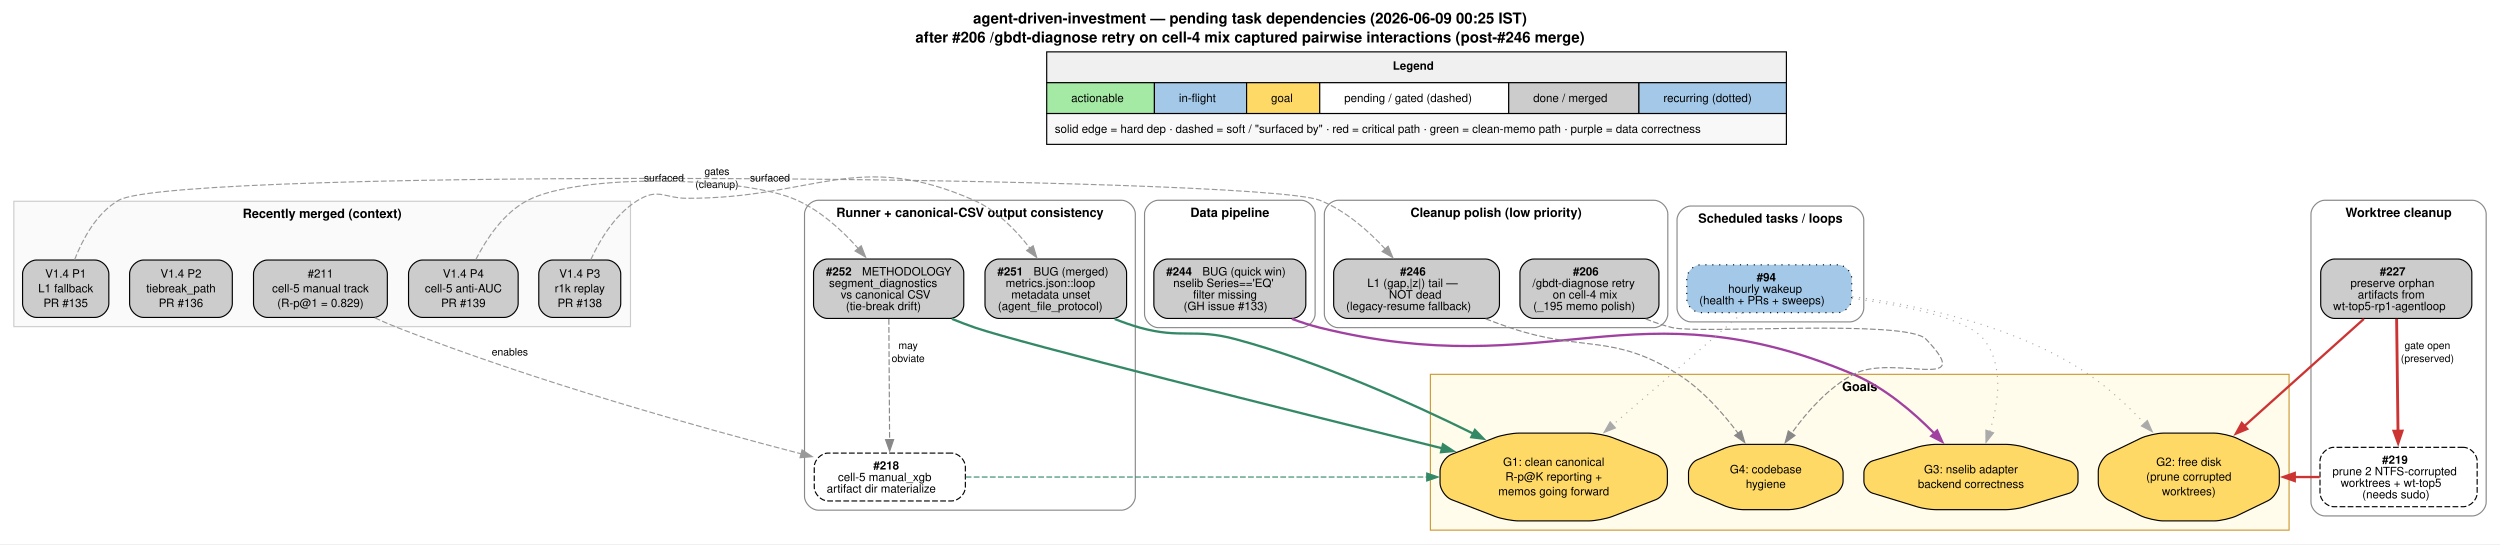
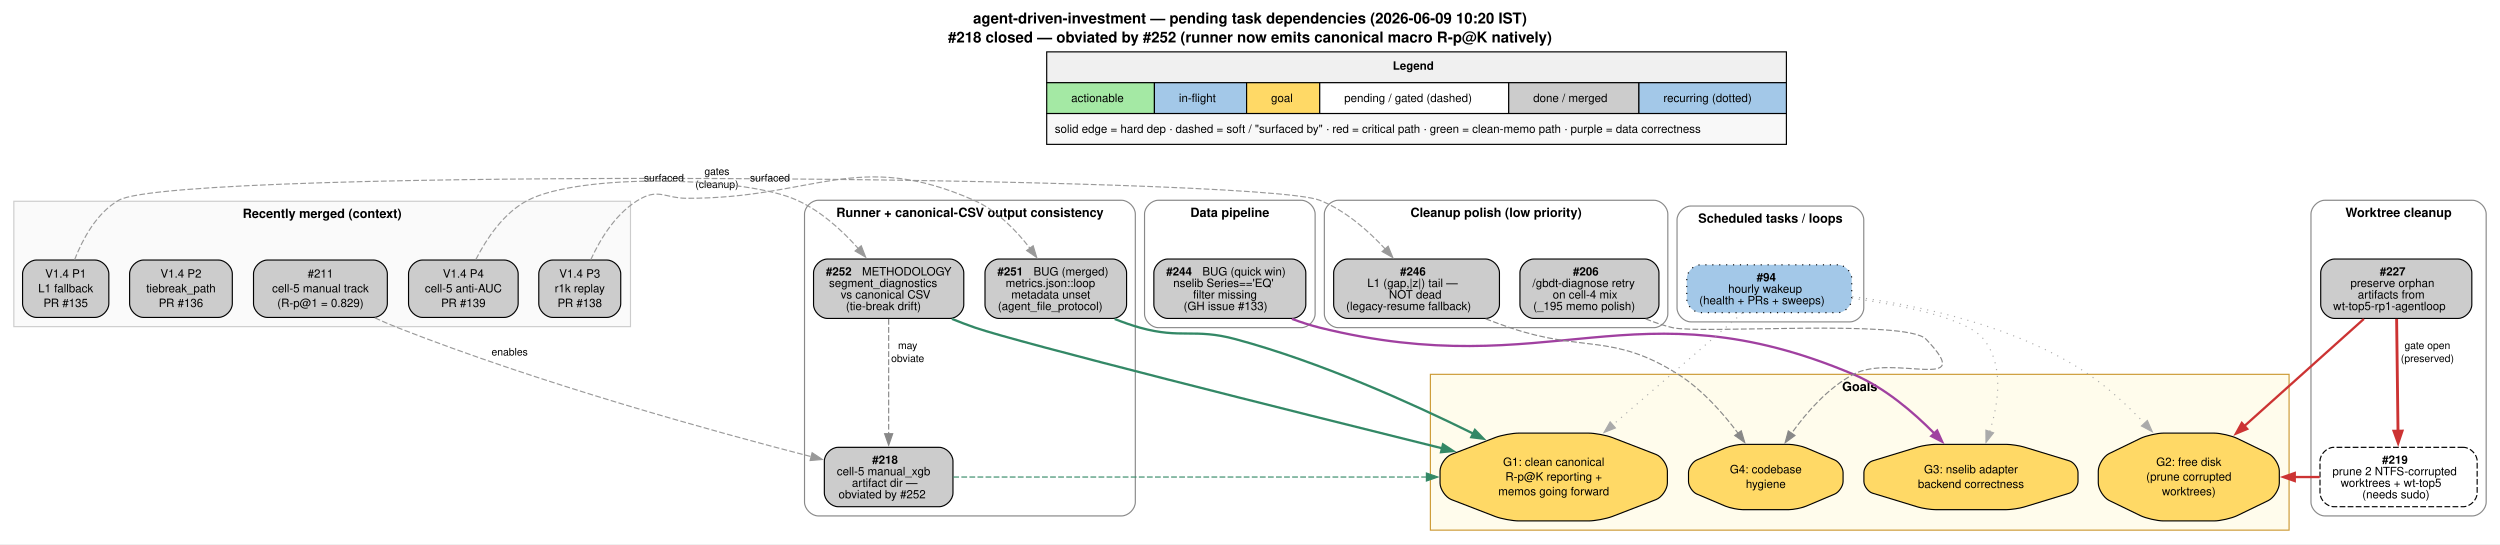
<svg xmlns="http://www.w3.org/2000/svg" width="2169pt" height="472pt" viewBox="0.00 0.00 2169.00 472.00">
  <g id="graph0" class="graph" transform="scale(1 1) rotate(0) translate(4 467.95)">
    <polygon fill="white" stroke="none" points="-4,4 -4,-467.95 2165,-467.95 2165,4 -4,4" />
-     <text xml:space="preserve" text-anchor="middle" x="1080.5" y="-447.6" font-family="Helvetica,sans-Serif" font-weight="bold" font-size="13.00">agent-driven-investment — pending task dependencies (2026-06-09 00:25 IST)</text>
-     <text xml:space="preserve" text-anchor="middle" x="1080.5" y="-431.1" font-family="Helvetica,sans-Serif" font-weight="bold" font-size="13.00">after #206 /gbdt-diagnose retry on cell-4 mix captured pairwise interactions (post-#246 merge)</text>
+     <text xml:space="preserve" text-anchor="middle" x="1080.5" y="-447.6" font-family="Helvetica,sans-Serif" font-weight="bold" font-size="13.00">agent-driven-investment — pending task dependencies (2026-06-09 10:20 IST)</text>
+     <text xml:space="preserve" text-anchor="middle" x="1080.5" y="-431.1" font-family="Helvetica,sans-Serif" font-weight="bold" font-size="13.00">#218 closed — obviated by #252 (runner now emits canonical macro R-p@K natively)</text>
    <g id="clust2" class="cluster">
      <polygon fill="#fafafa" stroke="#cccccc" points="8,-184.56 8,-293.33 543,-293.33 543,-184.56 8,-184.56" />
      <text xml:space="preserve" text-anchor="middle" x="275.5" y="-278.88" font-family="Helvetica,sans-Serif" font-weight="bold" font-size="11.00">Recently merged (context)</text>
    </g>
    <g id="clust3" class="cluster">
-       <path fill="white" stroke="#888888" d="M706,-25.33C706,-25.33 969,-25.33 969,-25.33 975,-25.33 981,-31.33 981,-37.33 981,-37.33 981,-282.2 981,-282.2 981,-288.2 975,-294.2 969,-294.2 969,-294.2 706,-294.2 706,-294.2 700,-294.2 694,-288.2 694,-282.2 694,-282.2 694,-37.33 694,-37.33 694,-31.33 700,-25.33 706,-25.33" />
+       <path fill="white" stroke="#888888" d="M706,-20.33C706,-20.33 969,-20.33 969,-20.33 975,-20.33 981,-26.33 981,-32.33 981,-32.33 981,-282.2 981,-282.2 981,-288.2 975,-294.2 969,-294.2 969,-294.2 706,-294.2 706,-294.2 700,-294.2 694,-288.2 694,-282.2 694,-282.2 694,-32.33 694,-32.33 694,-26.33 700,-20.33 706,-20.33" />
      <text xml:space="preserve" text-anchor="middle" x="837.5" y="-279.75" font-family="Helvetica,sans-Serif" font-weight="bold" font-size="11.00">Runner + canonical-CSV output consistency</text>
    </g>
    <g id="clust4" class="cluster">
      <path fill="white" stroke="#888888" d="M1001,-183.68C1001,-183.68 1125,-183.68 1125,-183.68 1131,-183.68 1137,-189.68 1137,-195.68 1137,-195.68 1137,-282.2 1137,-282.2 1137,-288.2 1131,-294.2 1125,-294.2 1125,-294.2 1001,-294.2 1001,-294.2 995,-294.2 989,-288.2 989,-282.2 989,-282.2 989,-195.68 989,-195.68 989,-189.68 995,-183.68 1001,-183.68" />
      <text xml:space="preserve" text-anchor="middle" x="1063" y="-279.75" font-family="Helvetica,sans-Serif" font-weight="bold" font-size="11.00">Data pipeline</text>
    </g>
    <g id="clust5" class="cluster">
      <path fill="white" stroke="#888888" d="M2013,-20.33C2013,-20.33 2141,-20.33 2141,-20.33 2147,-20.33 2153,-26.33 2153,-32.33 2153,-32.33 2153,-282.2 2153,-282.2 2153,-288.2 2147,-294.2 2141,-294.2 2141,-294.2 2013,-294.2 2013,-294.2 2007,-294.2 2001,-288.2 2001,-282.2 2001,-282.2 2001,-32.33 2001,-32.33 2001,-26.33 2007,-20.33 2013,-20.33" />
      <text xml:space="preserve" text-anchor="middle" x="2077" y="-279.75" font-family="Helvetica,sans-Serif" font-weight="bold" font-size="11.00">Worktree cleanup</text>
    </g>
    <g id="clust6" class="cluster">
      <path fill="white" stroke="#888888" d="M1157,-183.68C1157,-183.68 1431,-183.68 1431,-183.68 1437,-183.68 1443,-189.68 1443,-195.68 1443,-195.68 1443,-282.2 1443,-282.2 1443,-288.2 1437,-294.2 1431,-294.2 1431,-294.2 1157,-294.2 1157,-294.2 1151,-294.2 1145,-288.2 1145,-282.2 1145,-282.2 1145,-195.68 1145,-195.68 1145,-189.68 1151,-183.68 1157,-183.68" />
      <text xml:space="preserve" text-anchor="middle" x="1294" y="-279.75" font-family="Helvetica,sans-Serif" font-weight="bold" font-size="11.00">Cleanup polish (low priority)</text>
    </g>
    <g id="clust7" class="cluster">
      <path fill="white" stroke="#888888" d="M1463,-188.68C1463,-188.68 1601,-188.68 1601,-188.68 1607,-188.68 1613,-194.68 1613,-200.68 1613,-200.68 1613,-277.2 1613,-277.2 1613,-283.2 1607,-289.2 1601,-289.2 1601,-289.2 1463,-289.2 1463,-289.2 1457,-289.2 1451,-283.2 1451,-277.2 1451,-277.2 1451,-200.68 1451,-200.68 1451,-194.68 1457,-188.68 1463,-188.68" />
      <text xml:space="preserve" text-anchor="middle" x="1532" y="-274.75" font-family="Helvetica,sans-Serif" font-weight="bold" font-size="11.00">Scheduled tasks / loops</text>
    </g>
    <g id="clust8" class="cluster">
      <polygon fill="#fffcec" stroke="#cc9933" points="1237,-8 1237,-143.18 1982,-143.18 1982,-8 1237,-8" />
      <text xml:space="preserve" text-anchor="middle" x="1609.5" y="-128.73" font-family="Helvetica,sans-Serif" font-weight="bold" font-size="11.00">Goals</text>
    </g>
    <g id="node1" class="node">
      <path fill="lightgrey" stroke="none" d="M1533.88,-422.95C1533.88,-422.95 916.12,-422.95 916.12,-422.95 910.12,-422.95 904.12,-416.95 904.12,-410.95 904.12,-410.95 904.12,-354.7 904.12,-354.7 904.12,-348.7 910.12,-342.7 916.12,-342.7 916.12,-342.7 1533.88,-342.7 1533.88,-342.7 1539.88,-342.7 1545.88,-348.7 1545.88,-354.7 1545.88,-354.7 1545.88,-410.95 1545.88,-410.95 1545.88,-416.95 1539.88,-422.95 1533.88,-422.95" />
      <polygon fill="#f0f0f0" stroke="none" points="904.12,-396.2 904.12,-422.95 1545.88,-422.95 1545.88,-396.2 904.12,-396.2" />
      <polygon fill="none" stroke="black" points="904.12,-396.2 904.12,-422.95 1545.88,-422.95 1545.88,-396.2 904.12,-396.2" />
      <text xml:space="preserve" text-anchor="start" x="1204.38" y="-407.45" font-family="Helvetica,sans-Serif" font-weight="bold" font-size="10.00">Legend</text>
      <polygon fill="#a4e9a4" stroke="none" points="904.12,-369.45 904.12,-396.2 997.58,-396.2 997.58,-369.45 904.12,-369.45" />
      <polygon fill="none" stroke="black" points="904.12,-369.45 904.12,-396.2 997.58,-396.2 997.58,-369.45 904.12,-369.45" />
      <text xml:space="preserve" text-anchor="start" x="925.35" y="-379.45" font-family="Helvetica,sans-Serif" font-size="10.00">actionable</text>
      <polygon fill="#a3c8e8" stroke="none" points="997.58,-369.45 997.58,-396.2 1077.54,-396.2 1077.54,-369.45 997.58,-369.45" />
      <polygon fill="none" stroke="black" points="997.58,-369.45 997.58,-396.2 1077.54,-396.2 1077.54,-369.45 997.58,-369.45" />
      <text xml:space="preserve" text-anchor="start" x="1018.81" y="-379.45" font-family="Helvetica,sans-Serif" font-size="10.00">in-flight</text>
      <polygon fill="#ffd966" stroke="none" points="1077.54,-369.45 1077.54,-396.2 1141,-396.2 1141,-369.45 1077.54,-369.45" />
      <polygon fill="none" stroke="black" points="1077.54,-369.45 1077.54,-396.2 1141,-396.2 1141,-369.45 1077.54,-369.45" />
      <text xml:space="preserve" text-anchor="start" x="1098.77" y="-379.45" font-family="Helvetica,sans-Serif" font-size="10.00">goal</text>
      <polygon fill="#ffffff" stroke="none" points="1141,-369.45 1141,-396.2 1304.96,-396.2 1304.96,-369.45 1141,-369.45" />
      <polygon fill="none" stroke="black" points="1141,-369.45 1141,-396.2 1304.96,-396.2 1304.96,-369.45 1141,-369.45" />
      <text xml:space="preserve" text-anchor="start" x="1162.23" y="-379.45" font-family="Helvetica,sans-Serif" font-size="10.00">pending / gated (dashed)</text>
      <polygon fill="#cccccc" stroke="none" points="1304.96,-369.45 1304.96,-396.2 1417.92,-396.2 1417.92,-369.45 1304.96,-369.45" />
      <polygon fill="none" stroke="black" points="1304.96,-369.45 1304.96,-396.2 1417.92,-396.2 1417.92,-369.45 1304.96,-369.45" />
      <text xml:space="preserve" text-anchor="start" x="1326.19" y="-379.45" font-family="Helvetica,sans-Serif" font-size="10.00">done / merged</text>
      <polygon fill="#a3c8e8" stroke="none" points="1417.92,-369.45 1417.92,-396.2 1545.88,-396.2 1545.88,-369.45 1417.92,-369.45" />
      <polygon fill="none" stroke="black" points="1417.92,-369.45 1417.92,-396.2 1545.88,-396.2 1545.88,-369.45 1417.92,-369.45" />
      <text xml:space="preserve" text-anchor="start" x="1439.15" y="-379.45" font-family="Helvetica,sans-Serif" font-size="10.00">recurring (dotted)</text>
      <polygon fill="#f8f8f8" stroke="none" points="904.12,-342.7 904.12,-369.45 1545.88,-369.45 1545.88,-342.7 904.12,-342.7" />
      <polygon fill="none" stroke="black" points="904.12,-342.7 904.12,-369.45 1545.88,-369.45 1545.88,-342.7 904.12,-342.7" />
      <text xml:space="preserve" text-anchor="start" x="911.12" y="-352.7" font-family="Helvetica,sans-Serif" font-size="10.00">solid edge = hard dep · dashed = soft / "surfaced by" · red = critical path · green = clean-memo path · purple = data correctness</text>
    </g>
    <g id="node2" class="node">
      <path fill="#cccccc" stroke="black" d="M78.42,-242.33C78.42,-242.33 27.58,-242.33 27.58,-242.33 21.58,-242.33 15.58,-236.33 15.58,-230.33 15.58,-230.33 15.58,-204.56 15.58,-204.56 15.58,-198.56 21.58,-192.56 27.58,-192.56 27.58,-192.56 78.42,-192.56 78.42,-192.56 84.42,-192.56 90.42,-198.56 90.42,-204.56 90.42,-204.56 90.42,-230.33 90.42,-230.33 90.42,-236.33 84.42,-242.33 78.42,-242.33" />
      <text xml:space="preserve" text-anchor="middle" x="53" y="-227.07" font-family="Helvetica,sans-Serif" font-size="10.00">V1.4 P1</text>
      <text xml:space="preserve" text-anchor="middle" x="53" y="-214.32" font-family="Helvetica,sans-Serif" font-size="10.00">L1 fallback</text>
      <text xml:space="preserve" text-anchor="middle" x="53" y="-201.57" font-family="Helvetica,sans-Serif" font-size="10.00">PR #135</text>
    </g>
    <g id="node7" class="node">
      <path fill="#cccccc" stroke="black" d="M961.42,-243.2C961.42,-243.2 862.58,-243.2 862.58,-243.2 856.58,-243.2 850.58,-237.2 850.58,-231.2 850.58,-231.2 850.58,-203.68 850.58,-203.68 850.58,-197.68 856.58,-191.68 862.58,-191.68 862.58,-191.68 961.42,-191.68 961.42,-191.68 967.42,-191.68 973.42,-197.68 973.42,-203.68 973.42,-203.68 973.42,-231.2 973.42,-231.2 973.42,-237.2 967.42,-243.2 961.42,-243.2" />
      <text xml:space="preserve" text-anchor="start" x="861.38" y="-228.94" font-family="Helvetica,sans-Serif" font-weight="bold" font-size="10.00">#251</text>
      <text xml:space="preserve" text-anchor="start" x="889.88" y="-228.94" font-family="Helvetica,sans-Serif" font-size="10.00"> BUG (merged)</text>
      <text xml:space="preserve" text-anchor="start" x="868.5" y="-218.94" font-family="Helvetica,sans-Serif" font-size="10.00">metrics.json::loop</text>
      <text xml:space="preserve" text-anchor="start" x="873.38" y="-208.94" font-family="Helvetica,sans-Serif" font-size="10.00">metadata unset</text>
      <text xml:space="preserve" text-anchor="start" x="861.75" y="-198.94" font-family="Helvetica,sans-Serif" font-size="10.00">(agent_file_protocol)</text>
    </g>
    <g id="node10" class="node">
      <path fill="#cccccc" stroke="black" d="M1116.92,-243.2C1116.92,-243.2 1009.08,-243.2 1009.08,-243.2 1003.08,-243.2 997.08,-237.2 997.08,-231.2 997.08,-231.2 997.08,-203.68 997.08,-203.68 997.08,-197.68 1003.08,-191.68 1009.08,-191.68 1009.08,-191.68 1116.92,-191.68 1116.92,-191.68 1122.92,-191.68 1128.92,-197.68 1128.92,-203.68 1128.92,-203.68 1128.92,-231.2 1128.92,-231.2 1128.92,-237.2 1122.92,-243.2 1116.92,-243.2" />
      <text xml:space="preserve" text-anchor="start" x="1007.88" y="-228.94" font-family="Helvetica,sans-Serif" font-weight="bold" font-size="10.00">#244</text>
      <text xml:space="preserve" text-anchor="start" x="1036.38" y="-228.94" font-family="Helvetica,sans-Serif" font-size="10.00"> BUG (quick win)</text>
      <text xml:space="preserve" text-anchor="start" x="1013.88" y="-218.94" font-family="Helvetica,sans-Serif" font-size="10.00">nselib Series=='EQ'</text>
      <text xml:space="preserve" text-anchor="start" x="1031.12" y="-208.94" font-family="Helvetica,sans-Serif" font-size="10.00">filter missing</text>
      <text xml:space="preserve" text-anchor="start" x="1022.88" y="-198.94" font-family="Helvetica,sans-Serif" font-size="10.00">(GH issue #133)</text>
    </g>
    <g id="node11" class="node">
      <path fill="#cccccc" stroke="black" d="M2128.55,-243.2C2128.55,-243.2 2021.45,-243.2 2021.45,-243.2 2015.45,-243.2 2009.45,-237.2 2009.45,-231.2 2009.45,-231.2 2009.45,-203.68 2009.45,-203.68 2009.45,-197.68 2015.45,-191.68 2021.45,-191.68 2021.45,-191.68 2128.55,-191.68 2128.55,-191.68 2134.55,-191.68 2140.55,-197.68 2140.55,-203.68 2140.55,-203.68 2140.55,-231.2 2140.55,-231.2 2140.55,-237.2 2134.55,-243.2 2128.55,-243.2" />
      <text xml:space="preserve" text-anchor="start" x="2060.75" y="-228.94" font-family="Helvetica,sans-Serif" font-weight="bold" font-size="10.00">#227</text>
      <text xml:space="preserve" text-anchor="start" x="2035.25" y="-218.94" font-family="Helvetica,sans-Serif" font-size="10.00">preserve orphan</text>
      <text xml:space="preserve" text-anchor="start" x="2041.62" y="-208.94" font-family="Helvetica,sans-Serif" font-size="10.00">artifacts from</text>
      <text xml:space="preserve" text-anchor="start" x="2020.25" y="-198.94" font-family="Helvetica,sans-Serif" font-size="10.00">wt-top5-rp1-agentloop</text>
    </g>
    <g id="node13" class="node">
      <path fill="#cccccc" stroke="black" d="M1284.92,-243.2C1284.92,-243.2 1165.08,-243.2 1165.08,-243.2 1159.08,-243.2 1153.08,-237.2 1153.08,-231.2 1153.08,-231.2 1153.08,-203.68 1153.08,-203.68 1153.08,-197.68 1159.08,-191.68 1165.08,-191.68 1165.08,-191.68 1284.92,-191.68 1284.92,-191.68 1290.92,-191.68 1296.92,-197.68 1296.92,-203.68 1296.92,-203.68 1296.92,-231.2 1296.92,-231.2 1296.92,-237.2 1290.92,-243.2 1284.92,-243.2" />
      <text xml:space="preserve" text-anchor="start" x="1210.75" y="-228.94" font-family="Helvetica,sans-Serif" font-weight="bold" font-size="10.00">#246</text>
      <text xml:space="preserve" text-anchor="start" x="1182.25" y="-218.94" font-family="Helvetica,sans-Serif" font-size="10.00">L1 (gap,|z|) tail —</text>
      <text xml:space="preserve" text-anchor="start" x="1201" y="-208.94" font-family="Helvetica,sans-Serif" font-size="10.00">NOT dead</text>
      <text xml:space="preserve" text-anchor="start" x="1163.88" y="-198.94" font-family="Helvetica,sans-Serif" font-size="10.00">(legacy-resume fallback)</text>
    </g>
    <g id="node15" class="node">
      <path fill="#a3c8e8" stroke="black" stroke-dasharray="1,5" d="M1590.55,-238.2C1590.55,-238.2 1471.45,-238.2 1471.45,-238.2 1465.45,-238.2 1459.45,-232.2 1459.45,-226.2 1459.45,-226.2 1459.45,-208.68 1459.45,-208.68 1459.45,-202.68 1465.45,-196.68 1471.45,-196.68 1471.45,-196.68 1590.55,-196.68 1590.55,-196.68 1596.55,-196.68 1602.55,-202.68 1602.55,-208.68 1602.55,-208.68 1602.55,-226.2 1602.55,-226.2 1602.55,-232.2 1596.55,-238.2 1590.55,-238.2" />
      <text xml:space="preserve" text-anchor="start" x="1520.12" y="-223.94" font-family="Helvetica,sans-Serif" font-weight="bold" font-size="10.00">#94</text>
      <text xml:space="preserve" text-anchor="start" x="1495.38" y="-213.94" font-family="Helvetica,sans-Serif" font-size="10.00">hourly wakeup</text>
      <text xml:space="preserve" text-anchor="start" x="1470.25" y="-203.94" font-family="Helvetica,sans-Serif" font-size="10.00">(health + PRs + sweeps)</text>
    </g>
    <g id="node16" class="node">
      <path fill="#ffd966" stroke="black" d="M1442.62,-48.83C1442.62,-48.83 1442.62,-59.35 1442.62,-59.35 1442.62,-64.61 1437.71,-71.77 1432.81,-73.66 1432.81,-73.66 1394.66,-88.39 1394.66,-88.39 1389.75,-90.29 1379.59,-92.18 1374.33,-92.18 1374.33,-92.18 1313.67,-92.18 1313.67,-92.18 1308.41,-92.18 1298.25,-90.29 1293.34,-88.39 1293.34,-88.39 1255.19,-73.66 1255.19,-73.66 1250.29,-71.77 1245.38,-64.61 1245.38,-59.35 1245.38,-59.35 1245.38,-48.83 1245.38,-48.83 1245.38,-43.57 1250.29,-36.42 1255.19,-34.52 1255.19,-34.52 1293.34,-19.79 1293.34,-19.79 1298.25,-17.9 1308.41,-16 1313.67,-16 1313.67,-16 1374.33,-16 1374.33,-16 1379.59,-16 1389.75,-17.9 1394.66,-19.79 1394.66,-19.79 1432.81,-34.52 1432.81,-34.52 1437.71,-36.42 1442.62,-43.57 1442.62,-48.83" />
      <text xml:space="preserve" text-anchor="middle" x="1344" y="-63.72" font-family="Helvetica,sans-Serif" font-size="10.00">G1: clean canonical</text>
      <text xml:space="preserve" text-anchor="middle" x="1344" y="-50.97" font-family="Helvetica,sans-Serif" font-size="10.00">R-p@K reporting +</text>
      <text xml:space="preserve" text-anchor="middle" x="1344" y="-38.22" font-family="Helvetica,sans-Serif" font-size="10.00">memos going forward</text>
    </g>
    <g id="edge10" class="edge">
      <path fill="none" stroke="#999999" stroke-dasharray="5,2" d="M60.72,-242.62C67.65,-260.46 79.75,-283.11 99,-294.2 149.16,-323.11 1087.19,-315.54 1141,-294.2 1163.21,-285.4 1183.18,-267.79 1198.07,-251.65" />
      <polygon fill="#999999" stroke="#999999" points="1200.36,-254.34 1204.37,-244.53 1195.12,-249.7 1200.36,-254.34" />
      <text xml:space="preserve" text-anchor="middle" x="618" y="-316.15" font-family="Helvetica,sans-Serif" font-size="9.00">gates</text>
      <text xml:space="preserve" text-anchor="middle" x="618" y="-304.9" font-family="Helvetica,sans-Serif" font-size="9.00">(cleanup)</text>
    </g>
    <g id="node3" class="node">
      <path fill="#cccccc" stroke="black" d="M185.55,-242.33C185.55,-242.33 120.45,-242.33 120.45,-242.33 114.45,-242.33 108.45,-236.33 108.45,-230.33 108.45,-230.33 108.45,-204.56 108.45,-204.56 108.45,-198.56 114.45,-192.56 120.45,-192.56 120.45,-192.56 185.55,-192.56 185.55,-192.56 191.55,-192.56 197.55,-198.56 197.55,-204.56 197.55,-204.56 197.55,-230.33 197.55,-230.33 197.55,-236.33 191.55,-242.33 185.55,-242.33" />
      <text xml:space="preserve" text-anchor="middle" x="153" y="-227.07" font-family="Helvetica,sans-Serif" font-size="10.00">V1.4 P2</text>
      <text xml:space="preserve" text-anchor="middle" x="153" y="-214.32" font-family="Helvetica,sans-Serif" font-size="10.00">tiebreak_path</text>
      <text xml:space="preserve" text-anchor="middle" x="153" y="-201.57" font-family="Helvetica,sans-Serif" font-size="10.00">PR #136</text>
    </g>
    <g id="node4" class="node">
      <path fill="#cccccc" stroke="black" d="M522.55,-242.33C522.55,-242.33 475.45,-242.33 475.45,-242.33 469.45,-242.33 463.45,-236.33 463.45,-230.33 463.45,-230.33 463.45,-204.56 463.45,-204.56 463.45,-198.56 469.45,-192.56 475.45,-192.56 475.45,-192.56 522.55,-192.56 522.55,-192.56 528.55,-192.56 534.55,-198.56 534.55,-204.56 534.55,-204.56 534.55,-230.33 534.55,-230.33 534.55,-236.33 528.55,-242.33 522.55,-242.33" />
      <text xml:space="preserve" text-anchor="middle" x="499" y="-227.07" font-family="Helvetica,sans-Serif" font-size="10.00">V1.4 P3</text>
      <text xml:space="preserve" text-anchor="middle" x="499" y="-214.32" font-family="Helvetica,sans-Serif" font-size="10.00">r1k replay</text>
      <text xml:space="preserve" text-anchor="middle" x="499" y="-201.57" font-family="Helvetica,sans-Serif" font-size="10.00">PR #138</text>
    </g>
    <g id="edge8" class="edge">
      <path fill="none" stroke="#999999" stroke-dasharray="5,2" d="M508.53,-242.61C517.01,-261.05 531.36,-284.74 552.5,-295.91 567.82,-304.01 574.17,-295.97 591.5,-295.91 702.39,-295.53 739.55,-338.98 841,-294.2 860.71,-285.5 877.41,-268.37 889.65,-252.49" />
      <polygon fill="#999999" stroke="#999999" points="892.36,-254.72 895.44,-244.58 886.71,-250.59 892.36,-254.72" />
      <text xml:space="preserve" text-anchor="middle" x="572" y="-310.53" font-family="Helvetica,sans-Serif" font-size="9.00">surfaced</text>
    </g>
    <g id="node5" class="node">
      <path fill="#cccccc" stroke="black" d="M433.55,-242.33C433.55,-242.33 362.45,-242.33 362.45,-242.33 356.45,-242.33 350.45,-236.33 350.45,-230.33 350.45,-230.33 350.45,-204.56 350.45,-204.56 350.45,-198.56 356.45,-192.56 362.45,-192.56 362.45,-192.56 433.55,-192.56 433.55,-192.56 439.55,-192.56 445.55,-198.56 445.55,-204.56 445.55,-204.56 445.55,-230.33 445.55,-230.33 445.55,-236.33 439.55,-242.33 433.55,-242.33" />
      <text xml:space="preserve" text-anchor="middle" x="398" y="-227.07" font-family="Helvetica,sans-Serif" font-size="10.00">V1.4 P4</text>
      <text xml:space="preserve" text-anchor="middle" x="398" y="-214.32" font-family="Helvetica,sans-Serif" font-size="10.00">cell-5 anti-AUC</text>
      <text xml:space="preserve" text-anchor="middle" x="398" y="-201.57" font-family="Helvetica,sans-Serif" font-size="10.00">PR #139</text>
    </g>
    <g id="node8" class="node">
      <path fill="#cccccc" stroke="black" d="M820.17,-243.2C820.17,-243.2 713.83,-243.2 713.83,-243.2 707.83,-243.2 701.83,-237.2 701.83,-231.2 701.83,-231.2 701.83,-203.68 701.83,-203.68 701.83,-197.68 707.83,-191.68 713.83,-191.68 713.83,-191.68 820.17,-191.68 820.17,-191.68 826.17,-191.68 832.17,-197.68 832.17,-203.68 832.17,-203.68 832.17,-231.2 832.17,-231.2 832.17,-237.2 826.17,-243.2 820.17,-243.2" />
      <text xml:space="preserve" text-anchor="start" x="712.62" y="-228.94" font-family="Helvetica,sans-Serif" font-weight="bold" font-size="10.00">#252</text>
      <text xml:space="preserve" text-anchor="start" x="741.12" y="-228.94" font-family="Helvetica,sans-Serif" font-size="10.00"> METHODOLOGY</text>
      <text xml:space="preserve" text-anchor="start" x="715.25" y="-218.94" font-family="Helvetica,sans-Serif" font-size="10.00">segment_diagnostics</text>
      <text xml:space="preserve" text-anchor="start" x="725.38" y="-208.94" font-family="Helvetica,sans-Serif" font-size="10.00">vs canonical CSV</text>
      <text xml:space="preserve" text-anchor="start" x="729.88" y="-198.94" font-family="Helvetica,sans-Serif" font-size="10.00">(tie-break drift)</text>
    </g>
    <g id="edge9" class="edge">
      <path fill="none" stroke="#999999" stroke-dasharray="5,2" d="M408.84,-242.81C418,-260.73 433.02,-283.42 454,-294.2 499.36,-317.52 636.08,-314.69 683.5,-295.91 706.02,-286.99 726.01,-268.8 740.78,-252.18" />
      <polygon fill="#999999" stroke="#999999" points="743.21,-254.72 747.03,-244.84 737.88,-250.18 743.21,-254.72" />
      <text xml:space="preserve" text-anchor="middle" x="664" y="-310.53" font-family="Helvetica,sans-Serif" font-size="9.00">surfaced</text>
    </g>
    <g id="node6" class="node">
      <path fill="#cccccc" stroke="black" d="M320.05,-242.33C320.05,-242.33 227.95,-242.33 227.95,-242.33 221.95,-242.33 215.95,-236.33 215.95,-230.33 215.95,-230.33 215.95,-204.56 215.95,-204.56 215.95,-198.56 221.95,-192.56 227.95,-192.56 227.95,-192.56 320.05,-192.56 320.05,-192.56 326.05,-192.56 332.05,-198.56 332.05,-204.56 332.05,-204.56 332.05,-230.33 332.05,-230.33 332.05,-236.33 326.05,-242.33 320.05,-242.33" />
      <text xml:space="preserve" text-anchor="middle" x="274" y="-227.07" font-family="Helvetica,sans-Serif" font-size="10.00">#211</text>
      <text xml:space="preserve" text-anchor="middle" x="274" y="-214.32" font-family="Helvetica,sans-Serif" font-size="10.00">cell-5 manual track</text>
      <text xml:space="preserve" text-anchor="middle" x="274" y="-201.57" font-family="Helvetica,sans-Serif" font-size="10.00">(R-p@1 = 0.829)</text>
    </g>
    <g id="node9" class="node">
-       <path fill="#ffffff" stroke="black" stroke-dasharray="5,2" d="M821.55,-74.85C821.55,-74.85 714.45,-74.85 714.45,-74.85 708.45,-74.85 702.45,-68.85 702.45,-62.85 702.45,-62.85 702.45,-45.33 702.45,-45.33 702.45,-39.33 708.45,-33.33 714.45,-33.33 714.45,-33.33 821.55,-33.33 821.55,-33.33 827.55,-33.33 833.55,-39.33 833.55,-45.33 833.55,-45.33 833.55,-62.85 833.55,-62.85 833.55,-68.85 827.55,-74.85 821.55,-74.85" />
-       <text xml:space="preserve" text-anchor="start" x="753.75" y="-60.59" font-family="Helvetica,sans-Serif" font-weight="bold" font-size="10.00">#218</text>
-       <text xml:space="preserve" text-anchor="start" x="723" y="-50.59" font-family="Helvetica,sans-Serif" font-size="10.00">cell-5 manual_xgb</text>
-       <text xml:space="preserve" text-anchor="start" x="713.25" y="-40.59" font-family="Helvetica,sans-Serif" font-size="10.00">artifact dir materialize</text>
+       <path fill="#cccccc" stroke="black" d="M810.8,-79.85C810.8,-79.85 723.2,-79.85 723.2,-79.85 717.2,-79.85 711.2,-73.85 711.2,-67.85 711.2,-67.85 711.2,-40.33 711.2,-40.33 711.2,-34.33 717.2,-28.33 723.2,-28.33 723.2,-28.33 810.8,-28.33 810.8,-28.33 816.8,-28.33 822.8,-34.33 822.8,-40.33 822.8,-40.33 822.8,-67.85 822.8,-67.85 822.8,-73.85 816.8,-79.85 810.8,-79.85" />
+       <text xml:space="preserve" text-anchor="start" x="752.75" y="-65.59" font-family="Helvetica,sans-Serif" font-weight="bold" font-size="10.00">#218</text>
+       <text xml:space="preserve" text-anchor="start" x="722" y="-55.59" font-family="Helvetica,sans-Serif" font-size="10.00">cell-5 manual_xgb</text>
+       <text xml:space="preserve" text-anchor="start" x="735.12" y="-45.59" font-family="Helvetica,sans-Serif" font-size="10.00">artifact dir —</text>
+       <text xml:space="preserve" text-anchor="start" x="723.5" y="-35.59" font-family="Helvetica,sans-Serif" font-size="10.00">obviated by #252</text>
    </g>
    <g id="edge11" class="edge">
-       <path fill="none" stroke="#999999" stroke-dasharray="5,2" d="M321.16,-192.21C327.75,-189.17 334.49,-186.24 341,-183.68 460.63,-136.78 604.63,-96.64 691.11,-74.21" />
-       <polygon fill="#999999" stroke="#999999" points="691.87,-77.63 700.68,-71.75 690.12,-70.85 691.87,-77.63" />
-       <text xml:space="preserve" text-anchor="middle" x="438.33" y="-159.51" font-family="Helvetica,sans-Serif" font-size="9.00">enables</text>
+       <path fill="none" stroke="#999999" stroke-dasharray="5,2" d="M321.16,-192.21C327.75,-189.17 334.49,-186.24 341,-183.68 464.88,-135.07 614.94,-93.65 699.85,-71.76" />
+       <polygon fill="#999999" stroke="#999999" points="700.6,-75.18 709.42,-69.31 698.86,-68.4 700.6,-75.18" />
+       <text xml:space="preserve" text-anchor="middle" x="438.15" y="-159.51" font-family="Helvetica,sans-Serif" font-size="9.00">enables</text>
    </g>
    <g id="edge14" class="edge">
      <path fill="none" stroke="#338866" stroke-width="2" d="M963.13,-191.19C970.35,-188.31 977.77,-185.69 985,-183.68 1020.8,-173.74 1032.12,-183.34 1068,-173.68 1140.84,-154.08 1219.48,-118.78 1274.11,-91.77" />
      <polygon fill="#338866" stroke="#338866" stroke-width="2" points="1275.64,-94.91 1283.02,-87.31 1272.51,-88.65 1275.64,-94.91" />
    </g>
    <g id="edge13" class="edge">
-       <path fill="none" stroke="#888888" stroke-dasharray="5,2" d="M767.16,-191.23C767.33,-162.91 767.62,-116.9 767.81,-86.32" />
-       <polygon fill="#888888" stroke="#888888" points="771.3,-86.57 767.87,-76.55 764.3,-86.53 771.3,-86.57" />
-       <text xml:space="preserve" text-anchor="middle" x="783.88" y="-165.13" font-family="Helvetica,sans-Serif" font-size="9.00">may</text>
-       <text xml:space="preserve" text-anchor="middle" x="783.88" y="-153.88" font-family="Helvetica,sans-Serif" font-size="9.00">obviate</text>
+       <path fill="none" stroke="#888888" stroke-dasharray="5,2" d="M767,-191.23C767,-164.47 767,-121.93 767,-91.53" />
+       <polygon fill="#888888" stroke="#888888" points="770.5,-91.64 767,-81.64 763.5,-91.64 770.5,-91.64" />
+       <text xml:space="preserve" text-anchor="middle" x="783.5" y="-165.13" font-family="Helvetica,sans-Serif" font-size="9.00">may</text>
+       <text xml:space="preserve" text-anchor="middle" x="783.5" y="-153.88" font-family="Helvetica,sans-Serif" font-size="9.00">obviate</text>
    </g>
    <g id="edge15" class="edge">
      <path fill="none" stroke="#338866" stroke-width="2" d="M821.89,-191.27C828.61,-188.55 835.42,-185.95 842,-183.68 880.26,-170.52 1112.61,-112.37 1247.4,-78.95" />
      <polygon fill="#338866" stroke="#338866" stroke-width="2" points="1247.93,-82.42 1256.79,-76.62 1246.24,-75.63 1247.93,-82.42" />
    </g>
    <g id="edge16" class="edge">
-       <path fill="none" stroke="#338866" stroke-dasharray="5,2" d="M833.81,-54.09C967.24,-54.09 1100.67,-54.09 1234.1,-54.09" />
-       <polygon fill="#338866" stroke="#338866" points="1233.84,-57.59 1243.84,-54.09 1233.84,-50.59 1233.84,-57.59" />
+       <path fill="none" stroke="#338866" stroke-dasharray="5,2" d="M823.07,-54.09C960.02,-54.09 1096.97,-54.09 1233.93,-54.09" />
+       <polygon fill="#338866" stroke="#338866" points="1233.54,-57.59 1243.54,-54.09 1233.54,-50.59 1233.54,-57.59" />
    </g>
    <g id="node18" class="node">
      <path fill="#ffd966" stroke="black" d="M1798.88,-50.18C1798.88,-50.18 1798.88,-58 1798.88,-58 1798.88,-61.92 1795.14,-66.97 1791.39,-68.11 1791.39,-68.11 1751.95,-80.14 1751.95,-80.14 1748.21,-81.28 1740.56,-82.43 1736.65,-82.43 1736.65,-82.43 1675.35,-82.43 1675.35,-82.43 1671.44,-82.43 1663.79,-81.28 1660.05,-80.14 1660.05,-80.14 1620.61,-68.11 1620.61,-68.11 1616.86,-66.97 1613.12,-61.92 1613.12,-58 1613.12,-58 1613.12,-50.18 1613.12,-50.18 1613.12,-46.27 1616.86,-41.21 1620.61,-40.07 1620.61,-40.07 1660.05,-28.04 1660.05,-28.04 1663.79,-26.9 1671.44,-25.76 1675.35,-25.76 1675.35,-25.76 1736.65,-25.76 1736.65,-25.76 1740.56,-25.76 1748.21,-26.9 1751.95,-28.04 1751.95,-28.04 1791.39,-40.07 1791.39,-40.07 1795.14,-41.21 1798.88,-46.27 1798.88,-50.18" />
      <text xml:space="preserve" text-anchor="middle" x="1706" y="-57.34" font-family="Helvetica,sans-Serif" font-size="10.00">G3: nselib adapter</text>
      <text xml:space="preserve" text-anchor="middle" x="1706" y="-44.59" font-family="Helvetica,sans-Serif" font-size="10.00">backend correctness</text>
    </g>
    <g id="edge19" class="edge">
      <path fill="none" stroke="#a040a0" stroke-width="2" d="M1116.82,-191.32C1124.79,-188.34 1133.02,-185.66 1141,-183.68 1341.52,-134.09 1413.73,-223.59 1604,-143.18 1630.92,-131.81 1655.85,-110.56 1674.33,-91.79" />
      <polygon fill="#a040a0" stroke="#a040a0" stroke-width="2" points="1676.68,-94.4 1681.03,-84.74 1671.6,-89.57 1676.68,-94.4" />
    </g>
    <g id="node12" class="node">
      <path fill="#ffffff" stroke="black" stroke-dasharray="5,2" d="M2133.18,-79.85C2133.18,-79.85 2020.83,-79.85 2020.83,-79.85 2014.83,-79.85 2008.83,-73.85 2008.83,-67.85 2008.83,-67.85 2008.83,-40.33 2008.83,-40.33 2008.83,-34.33 2014.83,-28.33 2020.83,-28.33 2020.83,-28.33 2133.18,-28.33 2133.18,-28.33 2139.18,-28.33 2145.18,-34.33 2145.18,-40.33 2145.18,-40.33 2145.18,-67.85 2145.18,-67.85 2145.18,-73.85 2139.18,-79.85 2133.18,-79.85" />
      <text xml:space="preserve" text-anchor="start" x="2062.75" y="-65.59" font-family="Helvetica,sans-Serif" font-weight="bold" font-size="10.00">#219</text>
      <text xml:space="preserve" text-anchor="start" x="2019.62" y="-55.59" font-family="Helvetica,sans-Serif" font-size="10.00">prune 2 NTFS-corrupted</text>
      <text xml:space="preserve" text-anchor="start" x="2026.75" y="-45.59" font-family="Helvetica,sans-Serif" font-size="10.00">worktrees + wt-top5</text>
      <text xml:space="preserve" text-anchor="start" x="2045.5" y="-35.59" font-family="Helvetica,sans-Serif" font-size="10.00">(needs sudo)</text>
    </g>
    <g id="edge12" class="edge">
      <path fill="none" stroke="#cc3333" stroke-width="2.5" d="M2075.31,-191.23C2075.64,-165.06 2076.15,-123.81 2076.52,-93.56" />
      <polygon fill="#cc3333" stroke="#cc3333" stroke-width="2.5" points="2080.02,-93.95 2076.64,-83.91 2073.02,-93.87 2080.02,-93.95" />
      <text xml:space="preserve" text-anchor="middle" x="2102.01" y="-165.13" font-family="Helvetica,sans-Serif" font-size="9.00">gate open</text>
      <text xml:space="preserve" text-anchor="middle" x="2102.01" y="-153.88" font-family="Helvetica,sans-Serif" font-size="9.00">(preserved)</text>
    </g>
    <g id="node17" class="node">
      <path fill="#ffd966" stroke="black" d="M1973.53,-48.83C1973.53,-48.83 1973.53,-59.35 1973.53,-59.35 1973.53,-64.61 1968.79,-72.17 1964.06,-74.46 1964.06,-74.46 1936.99,-87.59 1936.99,-87.59 1932.26,-89.89 1922.27,-92.18 1917.01,-92.18 1917.01,-92.18 1872.99,-92.18 1872.99,-92.18 1867.73,-92.18 1857.74,-89.89 1853.01,-87.59 1853.01,-87.59 1825.94,-74.46 1825.94,-74.46 1821.21,-72.17 1816.47,-64.61 1816.47,-59.35 1816.47,-59.35 1816.47,-48.83 1816.47,-48.83 1816.47,-43.57 1821.21,-36.02 1825.94,-33.72 1825.94,-33.72 1853.01,-20.59 1853.01,-20.59 1857.74,-18.3 1867.73,-16 1872.99,-16 1872.99,-16 1917.01,-16 1917.01,-16 1922.27,-16 1932.26,-18.3 1936.99,-20.59 1936.99,-20.59 1964.06,-33.72 1964.06,-33.72 1968.79,-36.02 1973.53,-43.57 1973.53,-48.83" />
      <text xml:space="preserve" text-anchor="middle" x="1895" y="-63.72" font-family="Helvetica,sans-Serif" font-size="10.00">G2: free disk</text>
      <text xml:space="preserve" text-anchor="middle" x="1895" y="-50.97" font-family="Helvetica,sans-Serif" font-size="10.00">(prune corrupted</text>
      <text xml:space="preserve" text-anchor="middle" x="1895" y="-38.22" font-family="Helvetica,sans-Serif" font-size="10.00">worktrees)</text>
    </g>
    <g id="edge17" class="edge">
      <path fill="none" stroke="#cc3333" stroke-width="2" d="M2046.88,-191.23C2019.16,-166.39 1976.26,-127.94 1943.12,-98.23" />
      <polygon fill="#cc3333" stroke="#cc3333" stroke-width="2" points="1945.65,-95.8 1935.87,-91.73 1940.98,-101.01 1945.65,-95.8" />
    </g>
    <g id="edge18" class="edge">
      <path fill="none" stroke="#cc3333" stroke-width="2" d="M2008.54,-54.09C2001.33,-54.09 1994.12,-54.09 1986.9,-54.09" />
      <polygon fill="#cc3333" stroke="#cc3333" stroke-width="2" points="1986.94,-50.59 1976.94,-54.09 1986.94,-57.59 1986.94,-50.59" />
    </g>
    <g id="node19" class="node">
      <path fill="#ffd966" stroke="black" d="M1595.05,-50.18C1595.05,-50.18 1595.05,-58 1595.05,-58 1595.05,-61.92 1591.44,-67.35 1587.84,-68.87 1587.84,-68.87 1562.98,-79.38 1562.98,-79.38 1559.37,-80.9 1551.86,-82.43 1547.95,-82.43 1547.95,-82.43 1508.05,-82.43 1508.05,-82.43 1504.14,-82.43 1496.63,-80.9 1493.02,-79.38 1493.02,-79.38 1468.16,-68.87 1468.16,-68.87 1464.56,-67.35 1460.95,-61.92 1460.95,-58 1460.95,-58 1460.95,-50.18 1460.95,-50.18 1460.95,-46.27 1464.56,-40.83 1468.16,-39.31 1468.16,-39.31 1493.02,-28.8 1493.02,-28.8 1496.63,-27.28 1504.14,-25.76 1508.05,-25.76 1508.05,-25.76 1547.95,-25.76 1547.95,-25.76 1551.86,-25.76 1559.37,-27.28 1562.98,-28.8 1562.98,-28.8 1587.84,-39.31 1587.84,-39.31 1591.44,-40.83 1595.05,-46.27 1595.05,-50.18" />
      <text xml:space="preserve" text-anchor="middle" x="1528" y="-57.34" font-family="Helvetica,sans-Serif" font-size="10.00">G4: codebase</text>
      <text xml:space="preserve" text-anchor="middle" x="1528" y="-44.59" font-family="Helvetica,sans-Serif" font-size="10.00">hygiene</text>
    </g>
    <g id="edge20" class="edge">
      <path fill="none" stroke="#888888" stroke-dasharray="5,2" d="M1284.87,-191.35C1291.95,-188.64 1299.11,-186.03 1306,-183.68 1369.76,-162.03 1395.12,-179.23 1452,-143.18 1472.63,-130.11 1490.73,-109.73 1504.08,-91.87" />
      <polygon fill="#888888" stroke="#888888" points="1506.72,-94.19 1509.74,-84.04 1501.05,-90.1 1506.72,-94.19" />
    </g>
    <g id="node14" class="node">
      <path fill="#cccccc" stroke="black" d="M1423.3,-243.2C1423.3,-243.2 1326.7,-243.2 1326.7,-243.2 1320.7,-243.2 1314.7,-237.2 1314.7,-231.2 1314.7,-231.2 1314.7,-203.68 1314.7,-203.68 1314.7,-197.68 1320.7,-191.68 1326.7,-191.68 1326.7,-191.68 1423.3,-191.68 1423.3,-191.68 1429.3,-191.68 1435.3,-197.68 1435.3,-203.68 1435.3,-203.68 1435.3,-231.2 1435.3,-231.2 1435.3,-237.2 1429.3,-243.2 1423.3,-243.2" />
      <text xml:space="preserve" text-anchor="start" x="1360.75" y="-228.94" font-family="Helvetica,sans-Serif" font-weight="bold" font-size="10.00">#206</text>
      <text xml:space="preserve" text-anchor="start" x="1325.5" y="-218.94" font-family="Helvetica,sans-Serif" font-size="10.00">/gbdt-diagnose retry</text>
      <text xml:space="preserve" text-anchor="start" x="1343.12" y="-208.94" font-family="Helvetica,sans-Serif" font-size="10.00">on cell-4 mix</text>
      <text xml:space="preserve" text-anchor="start" x="1326.25" y="-198.94" font-family="Helvetica,sans-Serif" font-size="10.00">(_195 memo polish)</text>
    </g>
    <g id="edge21" class="edge">
      <path fill="none" stroke="#888888" stroke-dasharray="5,2" d="M1423.69,-191.31C1431.33,-188.25 1439.26,-185.55 1447,-183.68 1470.79,-177.96 1650.09,-191.38 1667,-173.68 1712.39,-126.19 1638.19,-161.53 1604,-143.18 1582.02,-131.39 1563.57,-110.48 1550.35,-91.99" />
      <polygon fill="#888888" stroke="#888888" points="1553.31,-90.13 1544.77,-83.85 1547.54,-94.08 1553.31,-90.13" />
    </g>
    <g id="edge22" class="edge">
      <path fill="none" stroke="#aaaaaa" stroke-dasharray="1,5" d="M1507.69,-196.34C1479.69,-172.17 1431.88,-130.91 1395.13,-99.21" />
      <polygon fill="#aaaaaa" stroke="#aaaaaa" points="1397.53,-96.66 1387.67,-92.77 1392.96,-101.96 1397.53,-96.66" />
    </g>
    <g id="edge23" class="edge">
      <path fill="none" stroke="#aaaaaa" stroke-dasharray="1,5" d="M1602.98,-210.64C1662.33,-202.91 1746.46,-184.94 1808,-143.18 1825.56,-131.27 1842.51,-115.45 1856.72,-100.5" />
      <polygon fill="#aaaaaa" stroke="#aaaaaa" points="1859.05,-103.13 1863.28,-93.42 1853.91,-98.37 1859.05,-103.13" />
    </g>
    <g id="edge24" class="edge">
      <path fill="none" stroke="#aaaaaa" stroke-dasharray="1,5" d="M1602.56,-209.17C1648.67,-202.84 1702.6,-191.76 1717,-173.68 1734.73,-151.42 1730.21,-118.82 1722.25,-93.43" />
      <polygon fill="#aaaaaa" stroke="#aaaaaa" points="1725.61,-92.43 1719.04,-84.12 1718.99,-94.71 1725.61,-92.43" />
    </g>
  </g>
</svg>
